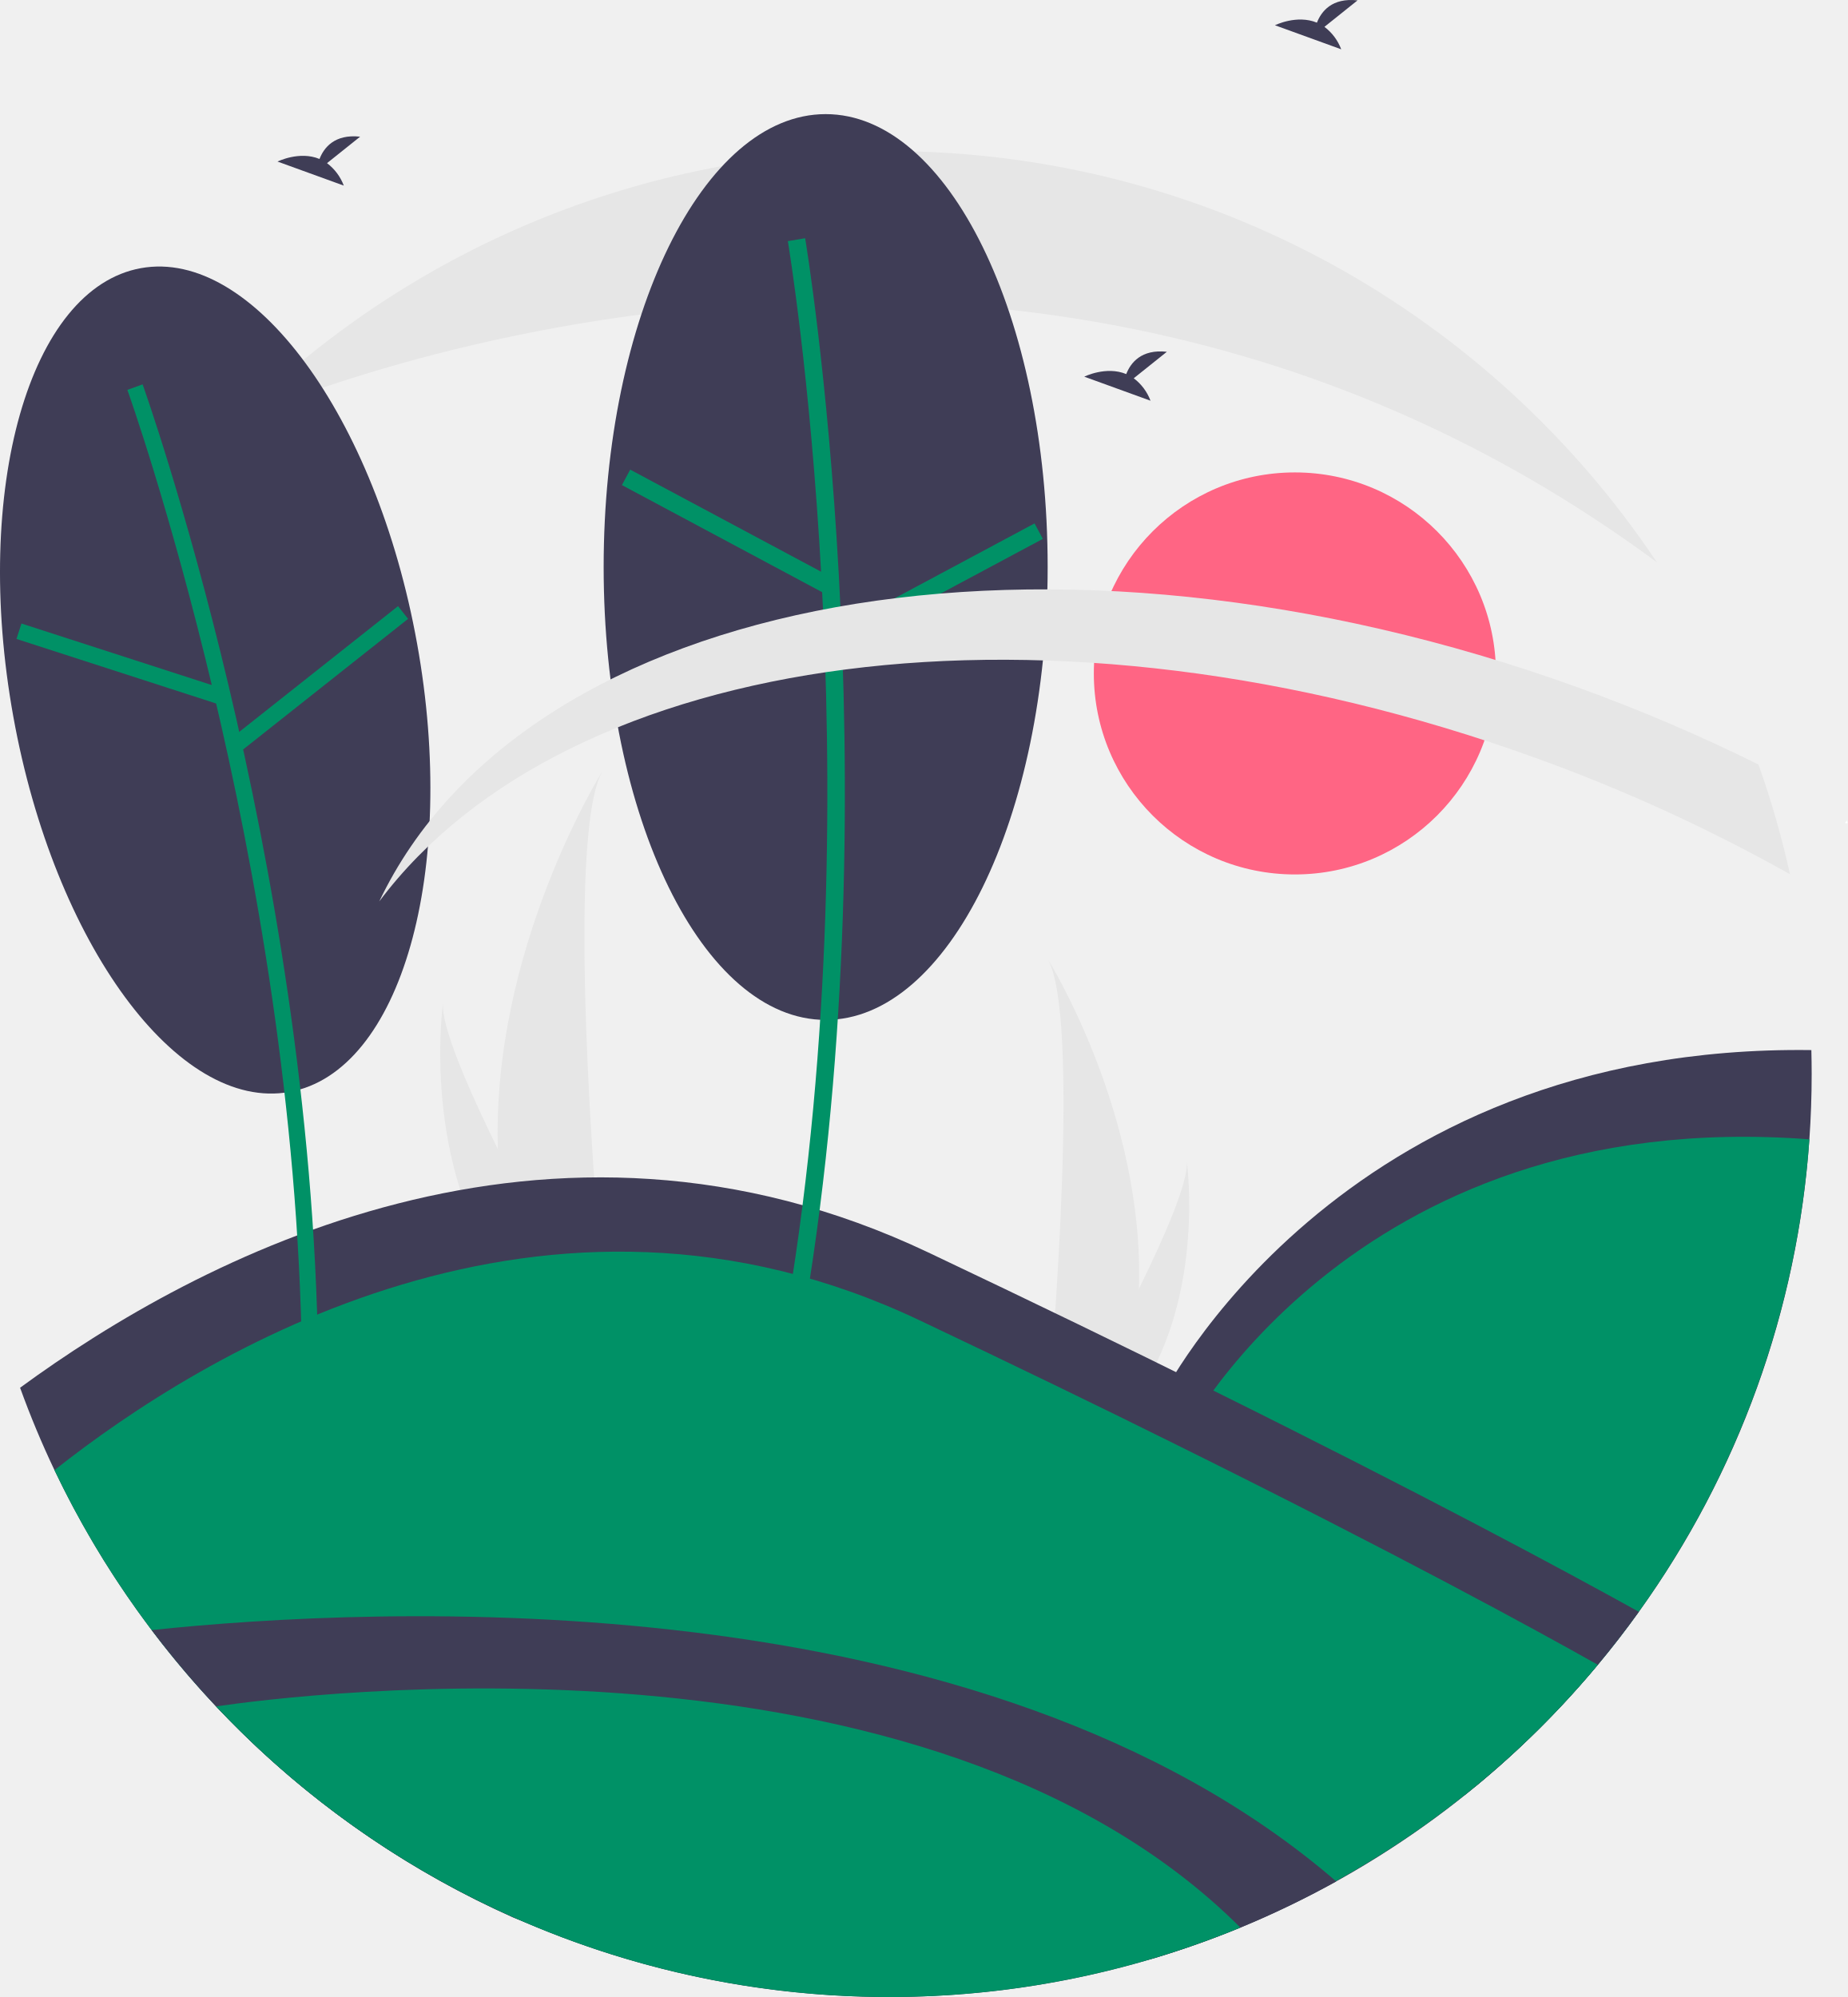
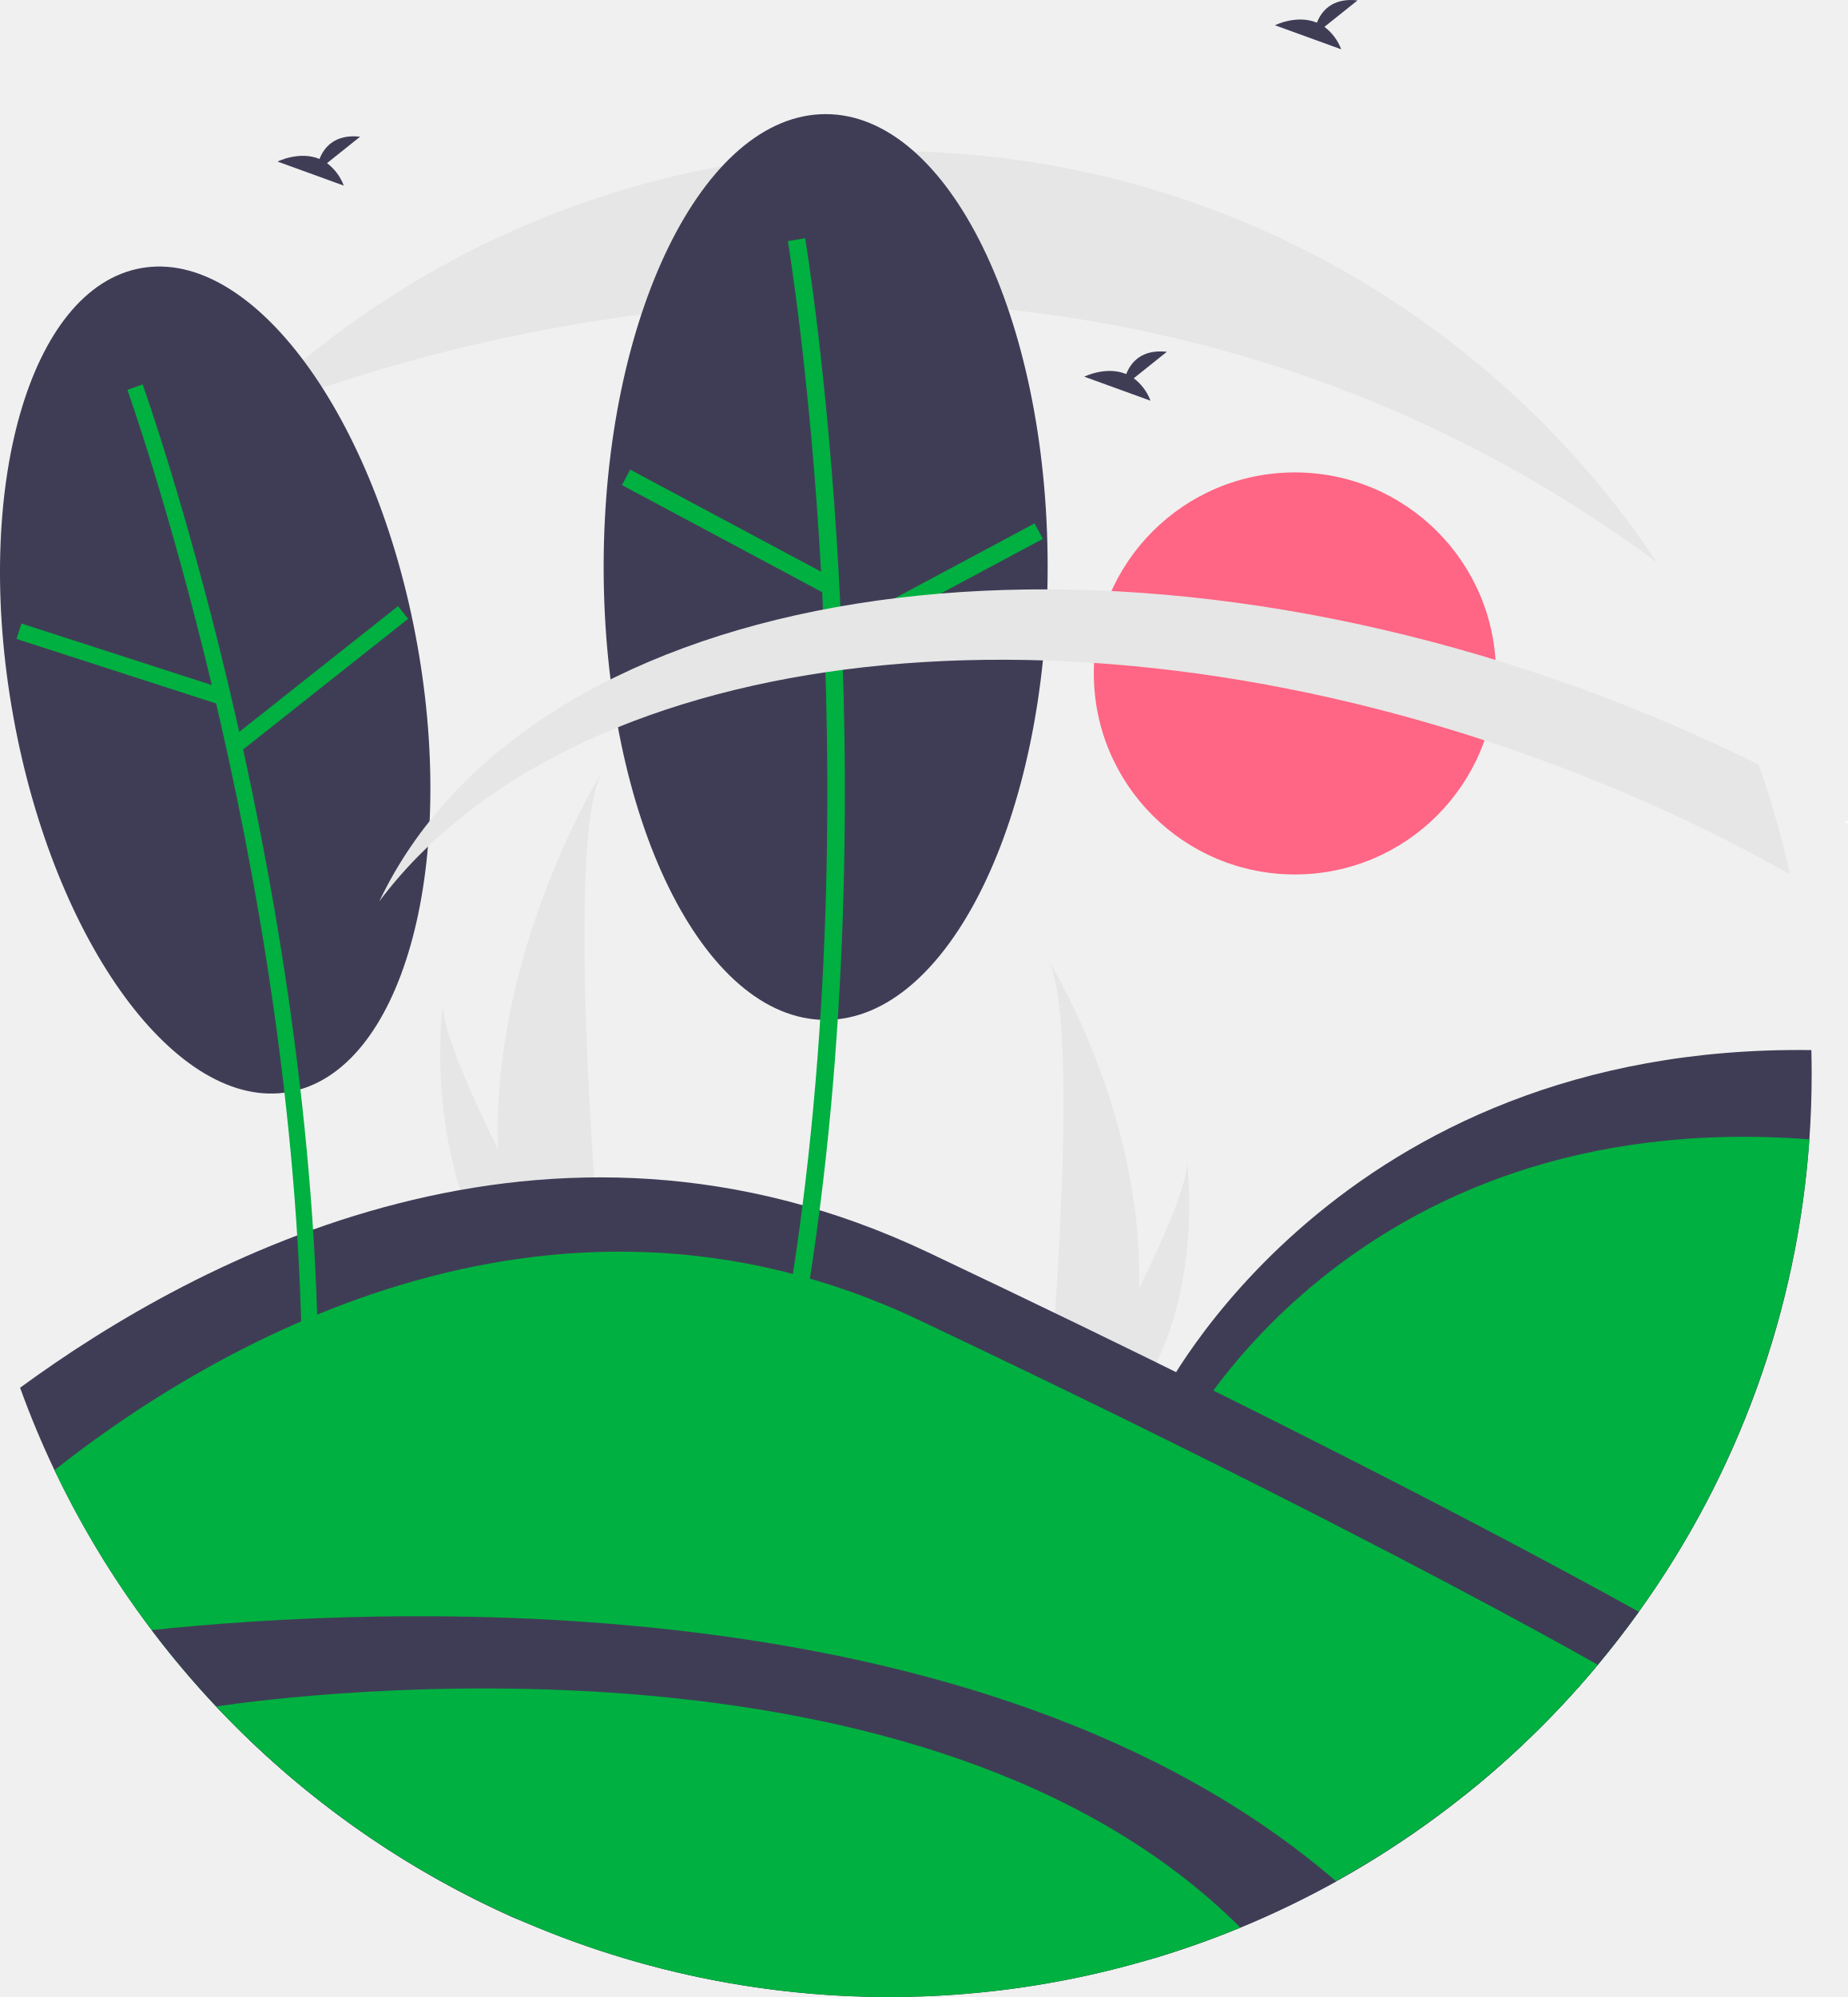
<svg xmlns="http://www.w3.org/2000/svg" id="a1f75fc3-9e42-4fc1-bde4-b430080f0daf" data-name="Layer 1" width="692.605" height="748.733" viewBox="0 0 692.605 748.733">
  <circle cx="485.389" cy="252.49" r="75.365" fill="#ff6584" />
  <path d="M945.818,384.315c.166-.03.291-.146.485-.117a6.426,6.426,0,0,0-.33-.954c-.24.327-.485.661-.699.953Z" transform="translate(-253.6974 -75.63348)" fill="#fff" />
  <path d="M440.33,506.498a175.145,175.145,0,0,0,8.182,48.416c.114.364.233.722.353,1.086h30.533c-.033-.326-.065-.689-.098-1.086-2.036-23.404-13.773-165.851.261-190.21C478.333,366.68,437.963,432.132,440.33,506.498Z" transform="translate(-253.6974 -75.63348)" fill="#e6e6e6" />
  <path d="M442.621,554.914c.255.364.521.727.793,1.086h22.905c-.174-.309-.375-.673-.608-1.086-3.784-6.83-14.984-27.248-25.381-48.416-11.173-22.748-21.423-46.358-20.56-54.903C419.504,453.522,411.773,512.275,442.621,554.914Z" transform="translate(-253.6974 -75.63348)" fill="#e6e6e6" />
  <path d="M680.636,558.829a152.694,152.694,0,0,1-7.133,42.21c-.099.317-.204.629-.308.947h-26.619c.028-.284.057-.601.085-.947,1.775-20.404,12.008-144.591-.227-165.828C647.504,436.934,682.699,493.996,680.636,558.829Z" transform="translate(-253.6974 -75.63348)" fill="#e6e6e6" />
  <path d="M678.638,601.039c-.222.317-.454.634-.691.947H657.979c.151-.27.327-.587.53-.947,3.299-5.954,13.063-23.755,22.127-42.21,9.741-19.832,18.677-40.416,17.924-47.866C698.792,512.644,705.532,563.865,678.638,601.039Z" transform="translate(-253.6974 -75.63348)" fill="#e6e6e6" />
  <path d="M376.281,136.806l12.413-9.928c-9.643-1.064-13.606,4.195-15.227,8.358-7.534-3.128-15.735.972-15.735.972l24.837,9.017A18.795,18.795,0,0,0,376.281,136.806Z" transform="translate(-253.6974 -75.63348)" fill="#3f3d56" />
  <path d="M750.165,85.701l12.413-9.928c-9.643-1.064-13.606,4.195-15.227,8.358-7.534-3.128-15.735.972-15.735.972L756.453,94.119A18.795,18.795,0,0,0,750.165,85.701Z" transform="translate(-253.6974 -75.63348)" fill="#3f3d56" />
  <path d="M932.807,478.323q0,12.34-.86,24.478a344.112,344.112,0,0,1-63.922,177.14q-7.324,10.222-15.381,19.871a347.514,347.514,0,0,1-46.153,45.845L732.919,702.487,688.931,599.82s65.632-132.887,243.759-130.478Q932.802,473.817,932.807,478.323Z" transform="translate(-253.6974 -75.63348)" fill="#3f3d56" />
-   <path d="M931.947,502.801a346.077,346.077,0,0,1-129.289,245.967l-68.349-40.103-39.01-91.054S758.511,489.628,931.947,502.801Z" transform="translate(-253.6974 -75.63348)" fill="#009166" />
+   <path d="M931.947,502.801a346.077,346.077,0,0,1-129.289,245.967l-68.349-40.103-39.01-91.054S758.511,489.628,931.947,502.801Z" transform="translate(-253.6974 -75.63348)" fill="#00b040" />
  <path d="M868.025,679.941q-7.324,10.222-15.381,19.871a346.169,346.169,0,0,1-133.98,98.527q-15.795,6.512-32.333,11.485A378.838,378.838,0,0,1,446.085,794.571,347.292,347.292,0,0,1,274.114,626.824q-7.165-15.062-12.886-30.889c66.523-48.733,197.606-118.515,340.471-50.707Q660.977,573.363,707.56,596.519C786.365,635.582,838.813,663.743,868.025,679.941Z" transform="translate(-253.6974 -75.63348)" fill="#3f3d56" />
-   <path d="M852.644,699.812a346.28,346.28,0,0,1-578.53-72.988c55.558-43.935,183.7-122.888,324.326-56.152q54.247,25.746,96.86,46.939C778.117,658.658,829.132,686.554,852.644,699.812Z" transform="translate(-253.6974 -75.63348)" fill="#009166" />
+   <path d="M852.644,699.812a346.28,346.28,0,0,1-578.53-72.988c55.558-43.935,183.7-122.888,324.326-56.152q54.247,25.746,96.86,46.939C778.117,658.658,829.132,686.554,852.644,699.812Z" transform="translate(-253.6974 -75.63348)" fill="#00b040" />
  <path d="M754.584,781.026a349.545,349.545,0,0,1-35.921,17.313A345.065,345.065,0,0,1,586.763,824.367,346.365,346.365,0,0,1,310.544,686.798C393.191,678.083,621.644,666.333,754.584,781.026Z" transform="translate(-253.6974 -75.63348)" fill="#3f3d56" />
-   <path d="M718.663,798.339a346.418,346.418,0,0,1-383.96-82.923C364.765,711,600.775,680.674,718.663,798.339Z" transform="translate(-253.6974 -75.63348)" fill="#009166" />
+   <path d="M718.663,798.339a346.418,346.418,0,0,1-383.96-82.923C364.765,711,600.775,680.674,718.663,798.339Z" transform="translate(-253.6974 -75.63348)" fill="#00b040" />
  <path d="M874.765,286.428v.011C627.673,103.747,344.575,232.335,342.389,233.322v-.011a344.996,344.996,0,0,1,244.375-101.032C706.892,132.279,812.721,193.495,874.765,286.428Z" transform="translate(-253.6974 -75.63348)" fill="#e6e6e6" />
  <ellipse cx="334.364" cy="330.602" rx="76.906" ry="156.919" transform="translate(-307.0527 -11.0592) rotate(-10.22048)" fill="#3f3d56" />
-   <path d="M372.949,584.638c-2.478-187.337-65.158-363.14-65.791-364.893l-5.716,2.062c.63,1.744,62.966,176.627,65.431,362.913Z" transform="translate(-253.6974 -75.63348)" fill="#009166" />
-   <rect x="295.289" y="285.001" width="6.078" height="78.867" transform="translate(-355.8607 432.8235) rotate(-72.07888)" fill="#009166" />
-   <rect x="334.438" y="326.719" width="78.87" height="6.078" transform="matrix(0.78393, -0.62085, 0.62085, 0.78393, -377.6451, 227.7381)" fill="#009166" />
+   <path d="M372.949,584.638c-2.478-187.337-65.158-363.14-65.791-364.893l-5.716,2.062c.63,1.744,62.966,176.627,65.431,362.913Z" transform="translate(-253.6974 -75.63348)" fill="#00b040" />
+   <rect x="295.289" y="285.001" width="6.078" height="78.867" transform="translate(-355.8607 432.8235) rotate(-72.07888)" fill="#00b040" />
+   <rect x="334.438" y="326.719" width="78.87" height="6.078" transform="matrix(0.78393, -0.62085, 0.62085, 0.78393, -377.6451, 227.7381)" fill="#00b040" />
  <ellipse cx="309.499" cy="212.589" rx="83.219" ry="169.801" fill="#3f3d56" />
-   <path d="M555.512,566.159c33.33-199.975.336-399.227-.002-401.215l-6.483,1.098c.336,1.978,33.141,200.183-.002,399.037Z" transform="translate(-253.6974 -75.63348)" fill="#009166" />
-   <rect x="522.717" y="232.065" width="6.577" height="85.341" transform="translate(-218.0412 533.346) rotate(-61.8584)" fill="#009166" />
-   <rect x="562.76" y="291.621" width="85.344" height="6.577" transform="translate(-321.2135 244.9751) rotate(-28.15796)" fill="#009166" />
+   <path d="M555.512,566.159c33.33-199.975.336-399.227-.002-401.215l-6.483,1.098c.336,1.978,33.141,200.183-.002,399.037Z" transform="translate(-253.6974 -75.63348)" fill="#00b040" />
+   <rect x="522.717" y="232.065" width="6.577" height="85.341" transform="translate(-218.0412 533.346) rotate(-61.8584)" fill="#00b040" />
+   <rect x="562.76" y="291.621" width="85.344" height="6.577" transform="translate(-321.2135 244.9751) rotate(-28.15796)" fill="#00b040" />
  <path d="M924.676,403.403a634.407,634.407,0,0,0-95.374-43.606c-182.14-65.907-362.751-40.506-433.446,53.817,55.017-115.553,251.327-151.888,449.432-80.206a646.926,646.926,0,0,1,67.585,28.872A343.542,343.542,0,0,1,924.676,403.403Z" transform="translate(-253.6974 -75.63348)" fill="#e6e6e6" />
  <path d="M678.684,217.456l12.413-9.928c-9.643-1.064-13.606,4.195-15.227,8.358-7.534-3.128-15.735.972-15.735.972l24.837,9.017A18.795,18.795,0,0,0,678.684,217.456Z" transform="translate(-253.6974 -75.63348)" fill="#3f3d56" />
</svg>
